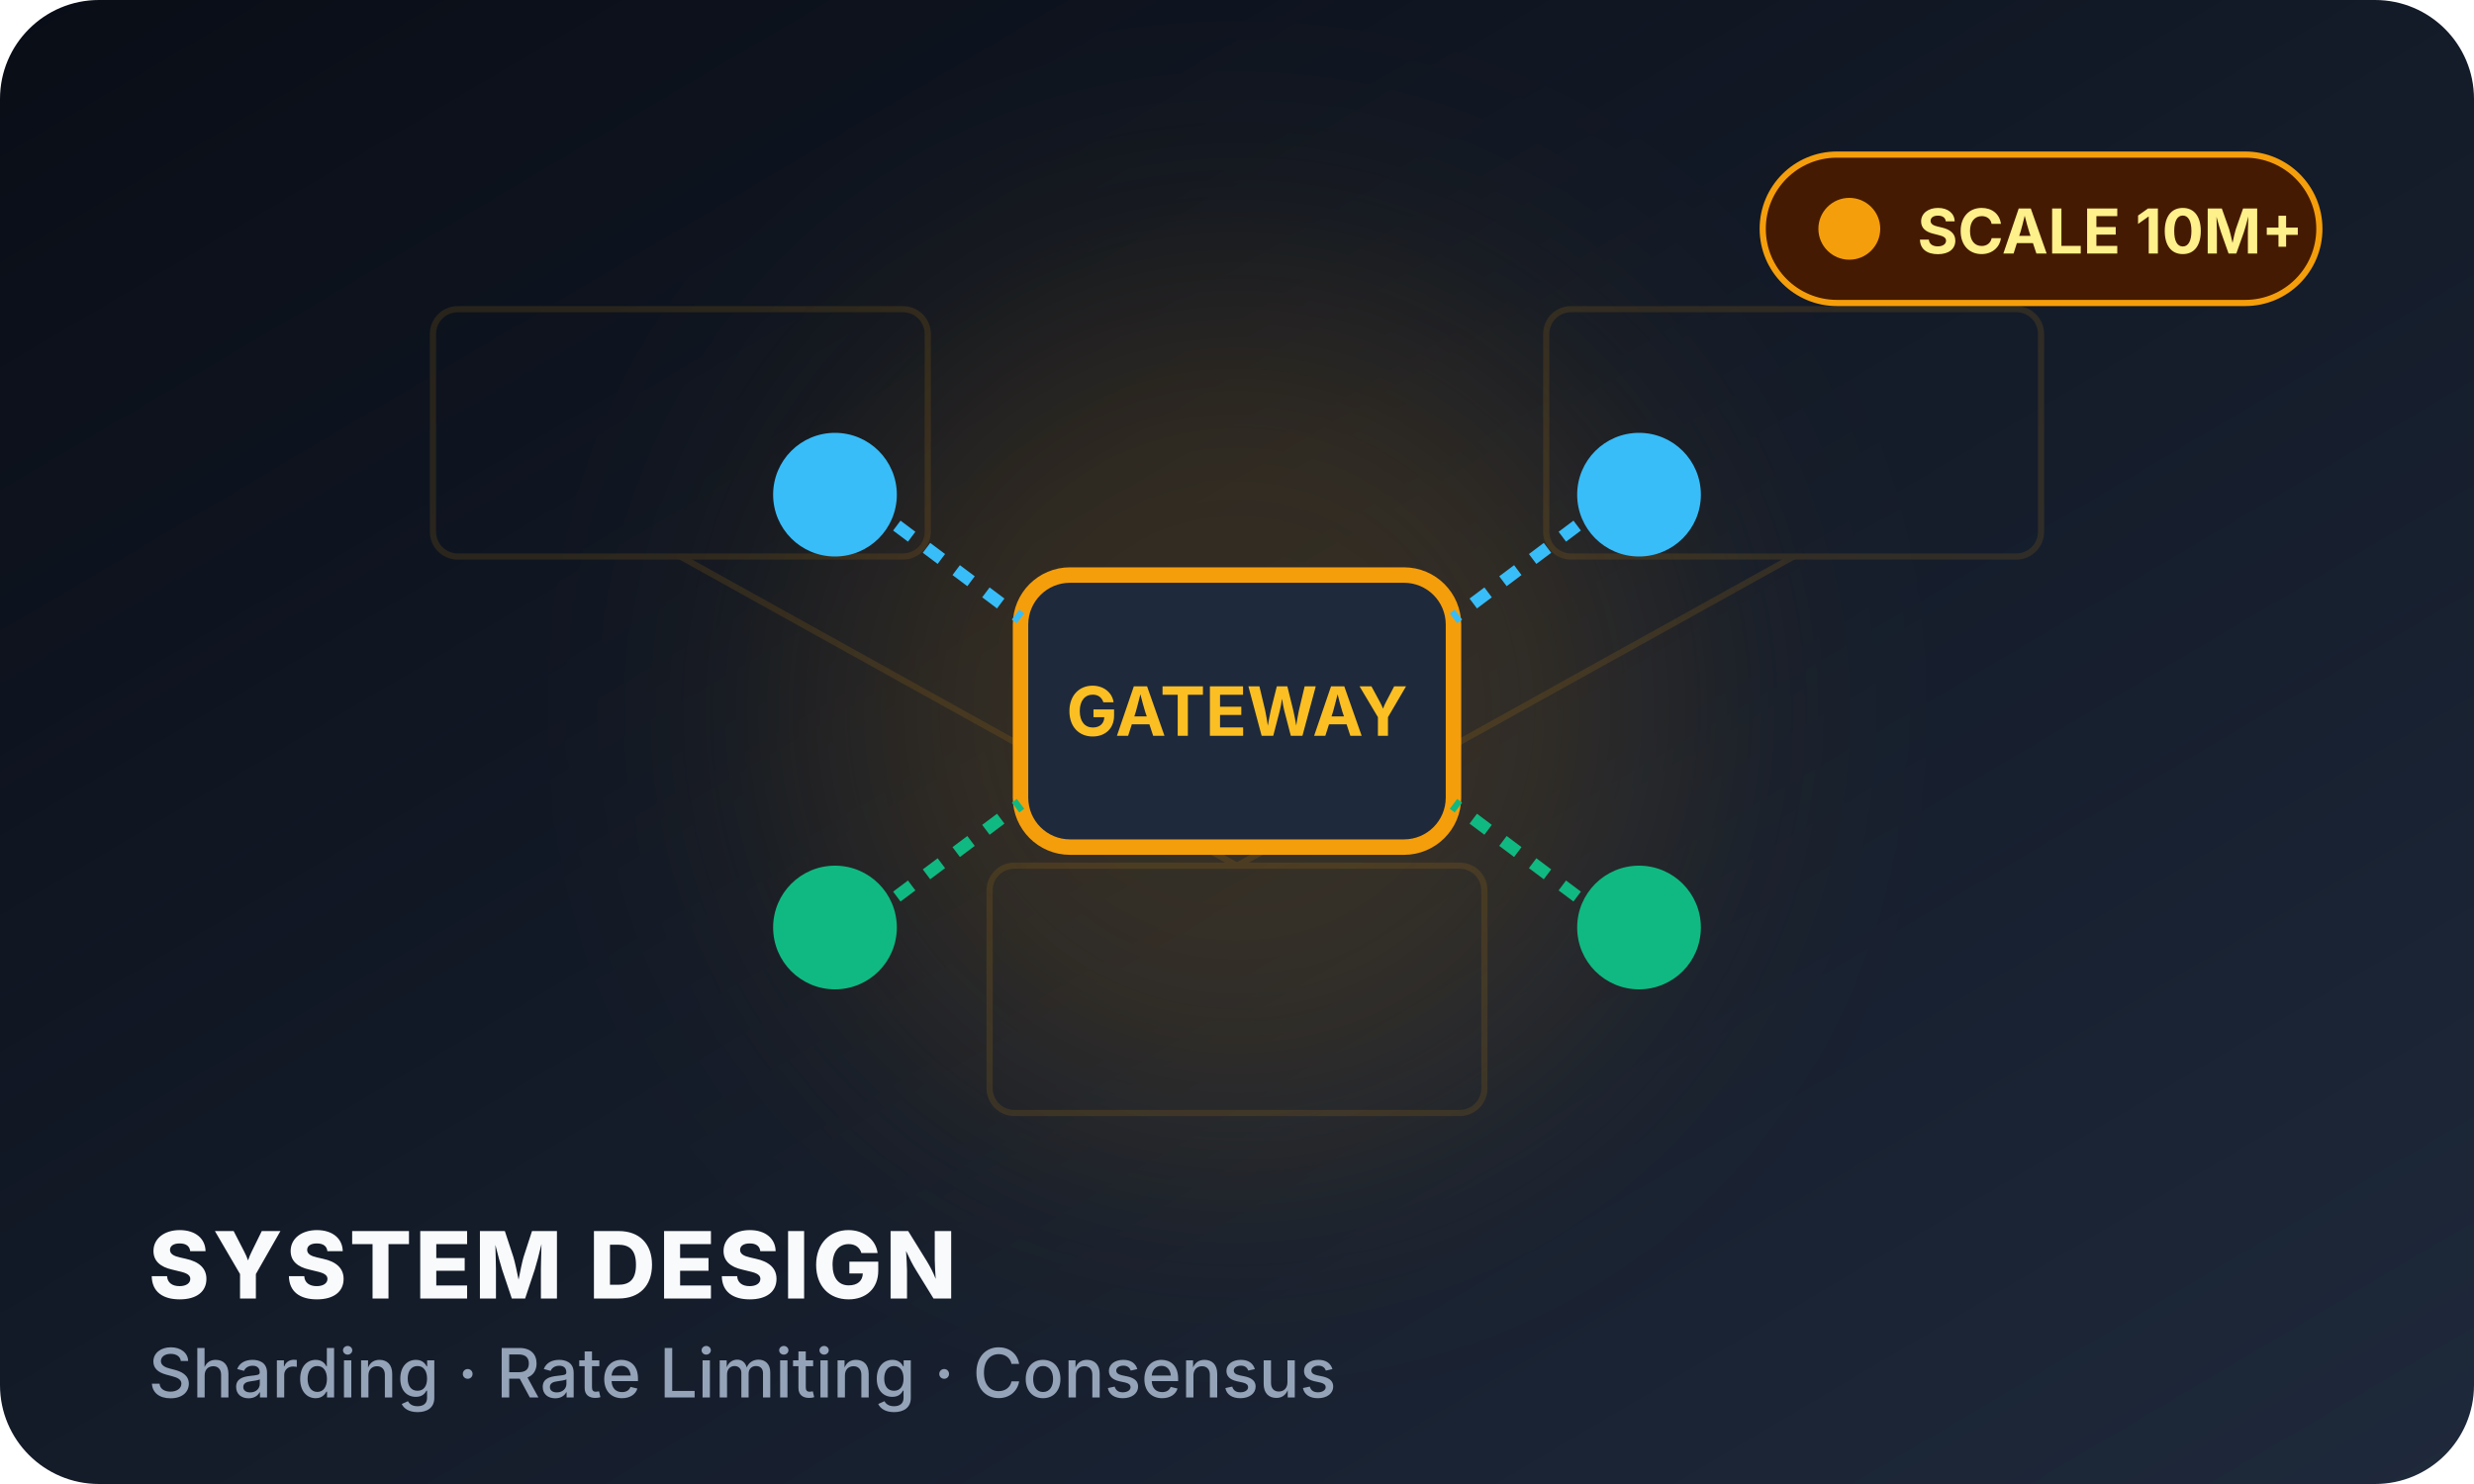
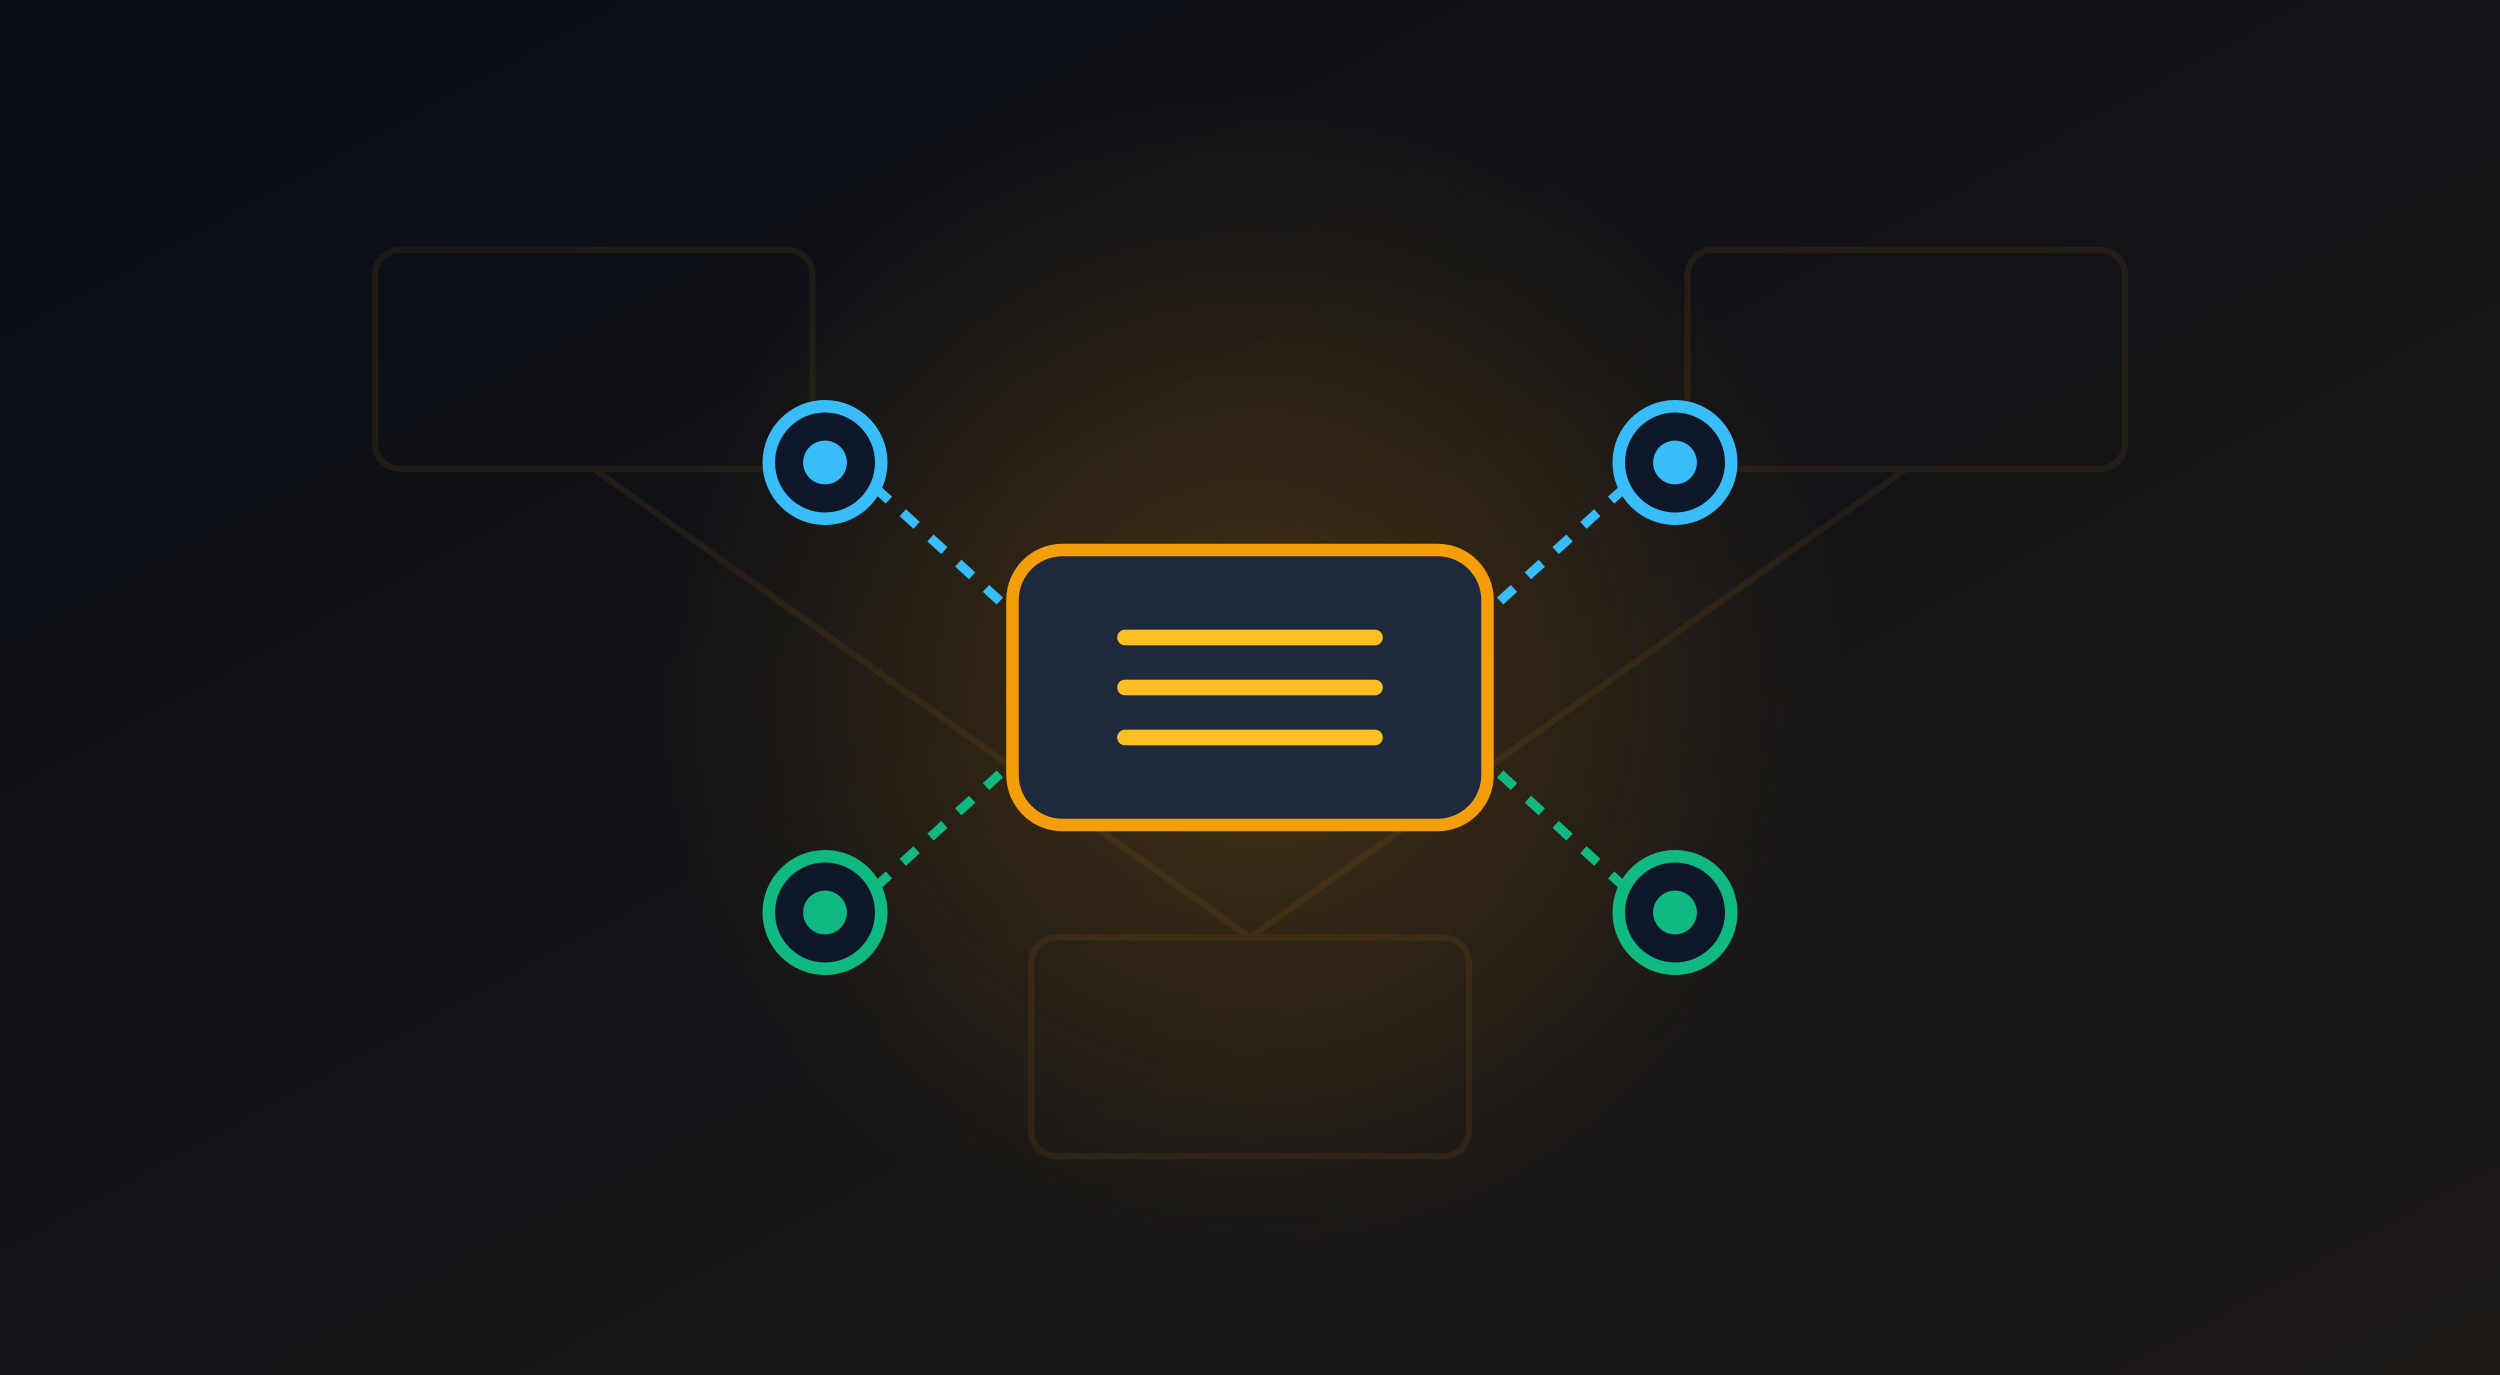
- <svg xmlns="http://www.w3.org/2000/svg" viewBox="0 0 400 240" width="100%" height="100%">
+ <svg xmlns="http://www.w3.org/2000/svg" viewBox="0 0 400 220" width="100%" height="100%">
  <defs>
-     <linearGradient id="sysGrad" x1="0%" y1="0%" x2="100%" y2="100%">
+     <linearGradient id="sysBg" x1="0%" y1="0%" x2="100%" y2="100%">
      <stop offset="0%" stop-color="#090d16" />
-       <stop offset="100%" stop-color="#1e293b" />
+       <stop offset="100%" stop-color="#1c1917" />
    </linearGradient>
-     <linearGradient id="amberGlow" x1="0%" y1="0%" x2="100%" y2="100%">
-       <stop offset="0%" stop-color="#f59e0b" />
-       <stop offset="100%" stop-color="#d97706" />
-     </linearGradient>
+     <radialGradient id="sysGlow" cx="50%" cy="50%" r="50%">
+       <stop offset="0%" stop-color="#f59e0b" stop-opacity="0.22" />
+       <stop offset="100%" stop-color="#f59e0b" stop-opacity="0" />
+     </radialGradient>
  </defs>
-   <rect width="400" height="240" rx="16" fill="url(#sysGrad)" />
-   <g opacity="0.12" stroke="#f59e0b" stroke-width="1">
-     <rect x="70" y="50" width="80" height="40" rx="4" fill="none" />
-     <rect x="250" y="50" width="80" height="40" rx="4" fill="none" />
-     <rect x="160" y="140" width="80" height="40" rx="4" fill="none" />
-     <line x1="110" y1="90" x2="200" y2="140" />
-     <line x1="290" y1="90" x2="200" y2="140" />
+   <rect width="400" height="220" fill="url(#sysBg)" />
+   <circle cx="200" cy="110" r="95" fill="url(#sysGlow)" />
+   <g opacity="0.08" stroke="#f59e0b" stroke-width="1">
+     <rect x="60" y="40" width="70" height="35" rx="4" fill="none" />
+     <rect x="270" y="40" width="70" height="35" rx="4" fill="none" />
+     <rect x="165" y="150" width="70" height="35" rx="4" fill="none" />
+     <line x1="95" y1="75" x2="200" y2="150" />
+     <line x1="305" y1="75" x2="200" y2="150" />
  </g>
-   <circle cx="200" cy="115" r="70" fill="#f59e0b" opacity="0.15" filter="blur(22px)" />
-   <g transform="translate(200, 115)">
-     <rect x="-35" y="-22" width="70" height="44" rx="8" fill="#1e293b" stroke="#f59e0b" stroke-width="2.5" />
-     <text x="0" y="4" fill="#fbbf24" font-family="-apple-system, sans-serif" font-size="11" font-weight="700" text-anchor="middle">GATEWAY</text>
-     <circle cx="-65" cy="-35" r="10" fill="#38bdf8" />
-     <line x1="-55" y1="-30" x2="-35" y2="-15" stroke="#38bdf8" stroke-width="2" stroke-dasharray="3 3" />
-     <circle cx="65" cy="-35" r="10" fill="#38bdf8" />
-     <line x1="55" y1="-30" x2="35" y2="-15" stroke="#38bdf8" stroke-width="2" stroke-dasharray="3 3" />
-     <circle cx="-65" cy="35" r="10" fill="#10b981" />
-     <line x1="-55" y1="30" x2="-35" y2="15" stroke="#10b981" stroke-width="2" stroke-dasharray="3 3" />
-     <circle cx="65" cy="35" r="10" fill="#10b981" />
-     <line x1="55" y1="30" x2="35" y2="15" stroke="#10b981" stroke-width="2" stroke-dasharray="3 3" />
+   <g transform="translate(200, 110)">
+     <rect x="-38" y="-22" width="76" height="44" rx="8" fill="#1e293b" stroke="#f59e0b" stroke-width="2" />
+     <line x1="-20" y1="-8" x2="20" y2="-8" stroke="#fbbf24" stroke-width="2.5" stroke-linecap="round" />
+     <line x1="-20" y1="0" x2="20" y2="0" stroke="#fbbf24" stroke-width="2.5" stroke-linecap="round" />
+     <line x1="-20" y1="8" x2="20" y2="8" stroke="#fbbf24" stroke-width="2.5" stroke-linecap="round" />
+     <line x1="-60" y1="-32" x2="-38" y2="-12" stroke="#38bdf8" stroke-width="1.5" stroke-dasharray="3 3" />
+     <circle cx="-68" cy="-36" r="9" fill="#0f172a" stroke="#38bdf8" stroke-width="2" />
+     <circle cx="-68" cy="-36" r="3.5" fill="#38bdf8" />
+     <line x1="60" y1="-32" x2="38" y2="-12" stroke="#38bdf8" stroke-width="1.5" stroke-dasharray="3 3" />
+     <circle cx="68" cy="-36" r="9" fill="#0f172a" stroke="#38bdf8" stroke-width="2" />
+     <circle cx="68" cy="-36" r="3.5" fill="#38bdf8" />
+     <line x1="-60" y1="32" x2="-38" y2="12" stroke="#10b981" stroke-width="1.5" stroke-dasharray="3 3" />
+     <circle cx="-68" cy="36" r="9" fill="#0f172a" stroke="#10b981" stroke-width="2" />
+     <circle cx="-68" cy="36" r="3.5" fill="#10b981" />
+     <line x1="60" y1="32" x2="38" y2="12" stroke="#10b981" stroke-width="1.5" stroke-dasharray="3 3" />
+     <circle cx="68" cy="36" r="9" fill="#0f172a" stroke="#10b981" stroke-width="2" />
+     <circle cx="68" cy="36" r="3.5" fill="#10b981" />
  </g>
-   <g transform="translate(285, 25)">
-     <rect width="90" height="24" rx="12" fill="#451a03" stroke="#f59e0b" stroke-width="1" />
-     <circle cx="14" cy="12" r="5" fill="#f59e0b" />
-     <text x="25" y="16" fill="#fef08a" font-family="-apple-system, sans-serif" font-size="10" font-weight="700">SCALE 10M+</text>
-   </g>
-   <text x="24" y="210" fill="#f8fafc" font-family="-apple-system, sans-serif" font-size="15" font-weight="800" letter-spacing="0.5">SYSTEM DESIGN</text>
-   <text x="24" y="226" fill="#94a3b8" font-family="-apple-system, sans-serif" font-size="11" font-weight="500">Sharding · Rate Limiting · Consensus</text>
</svg>
